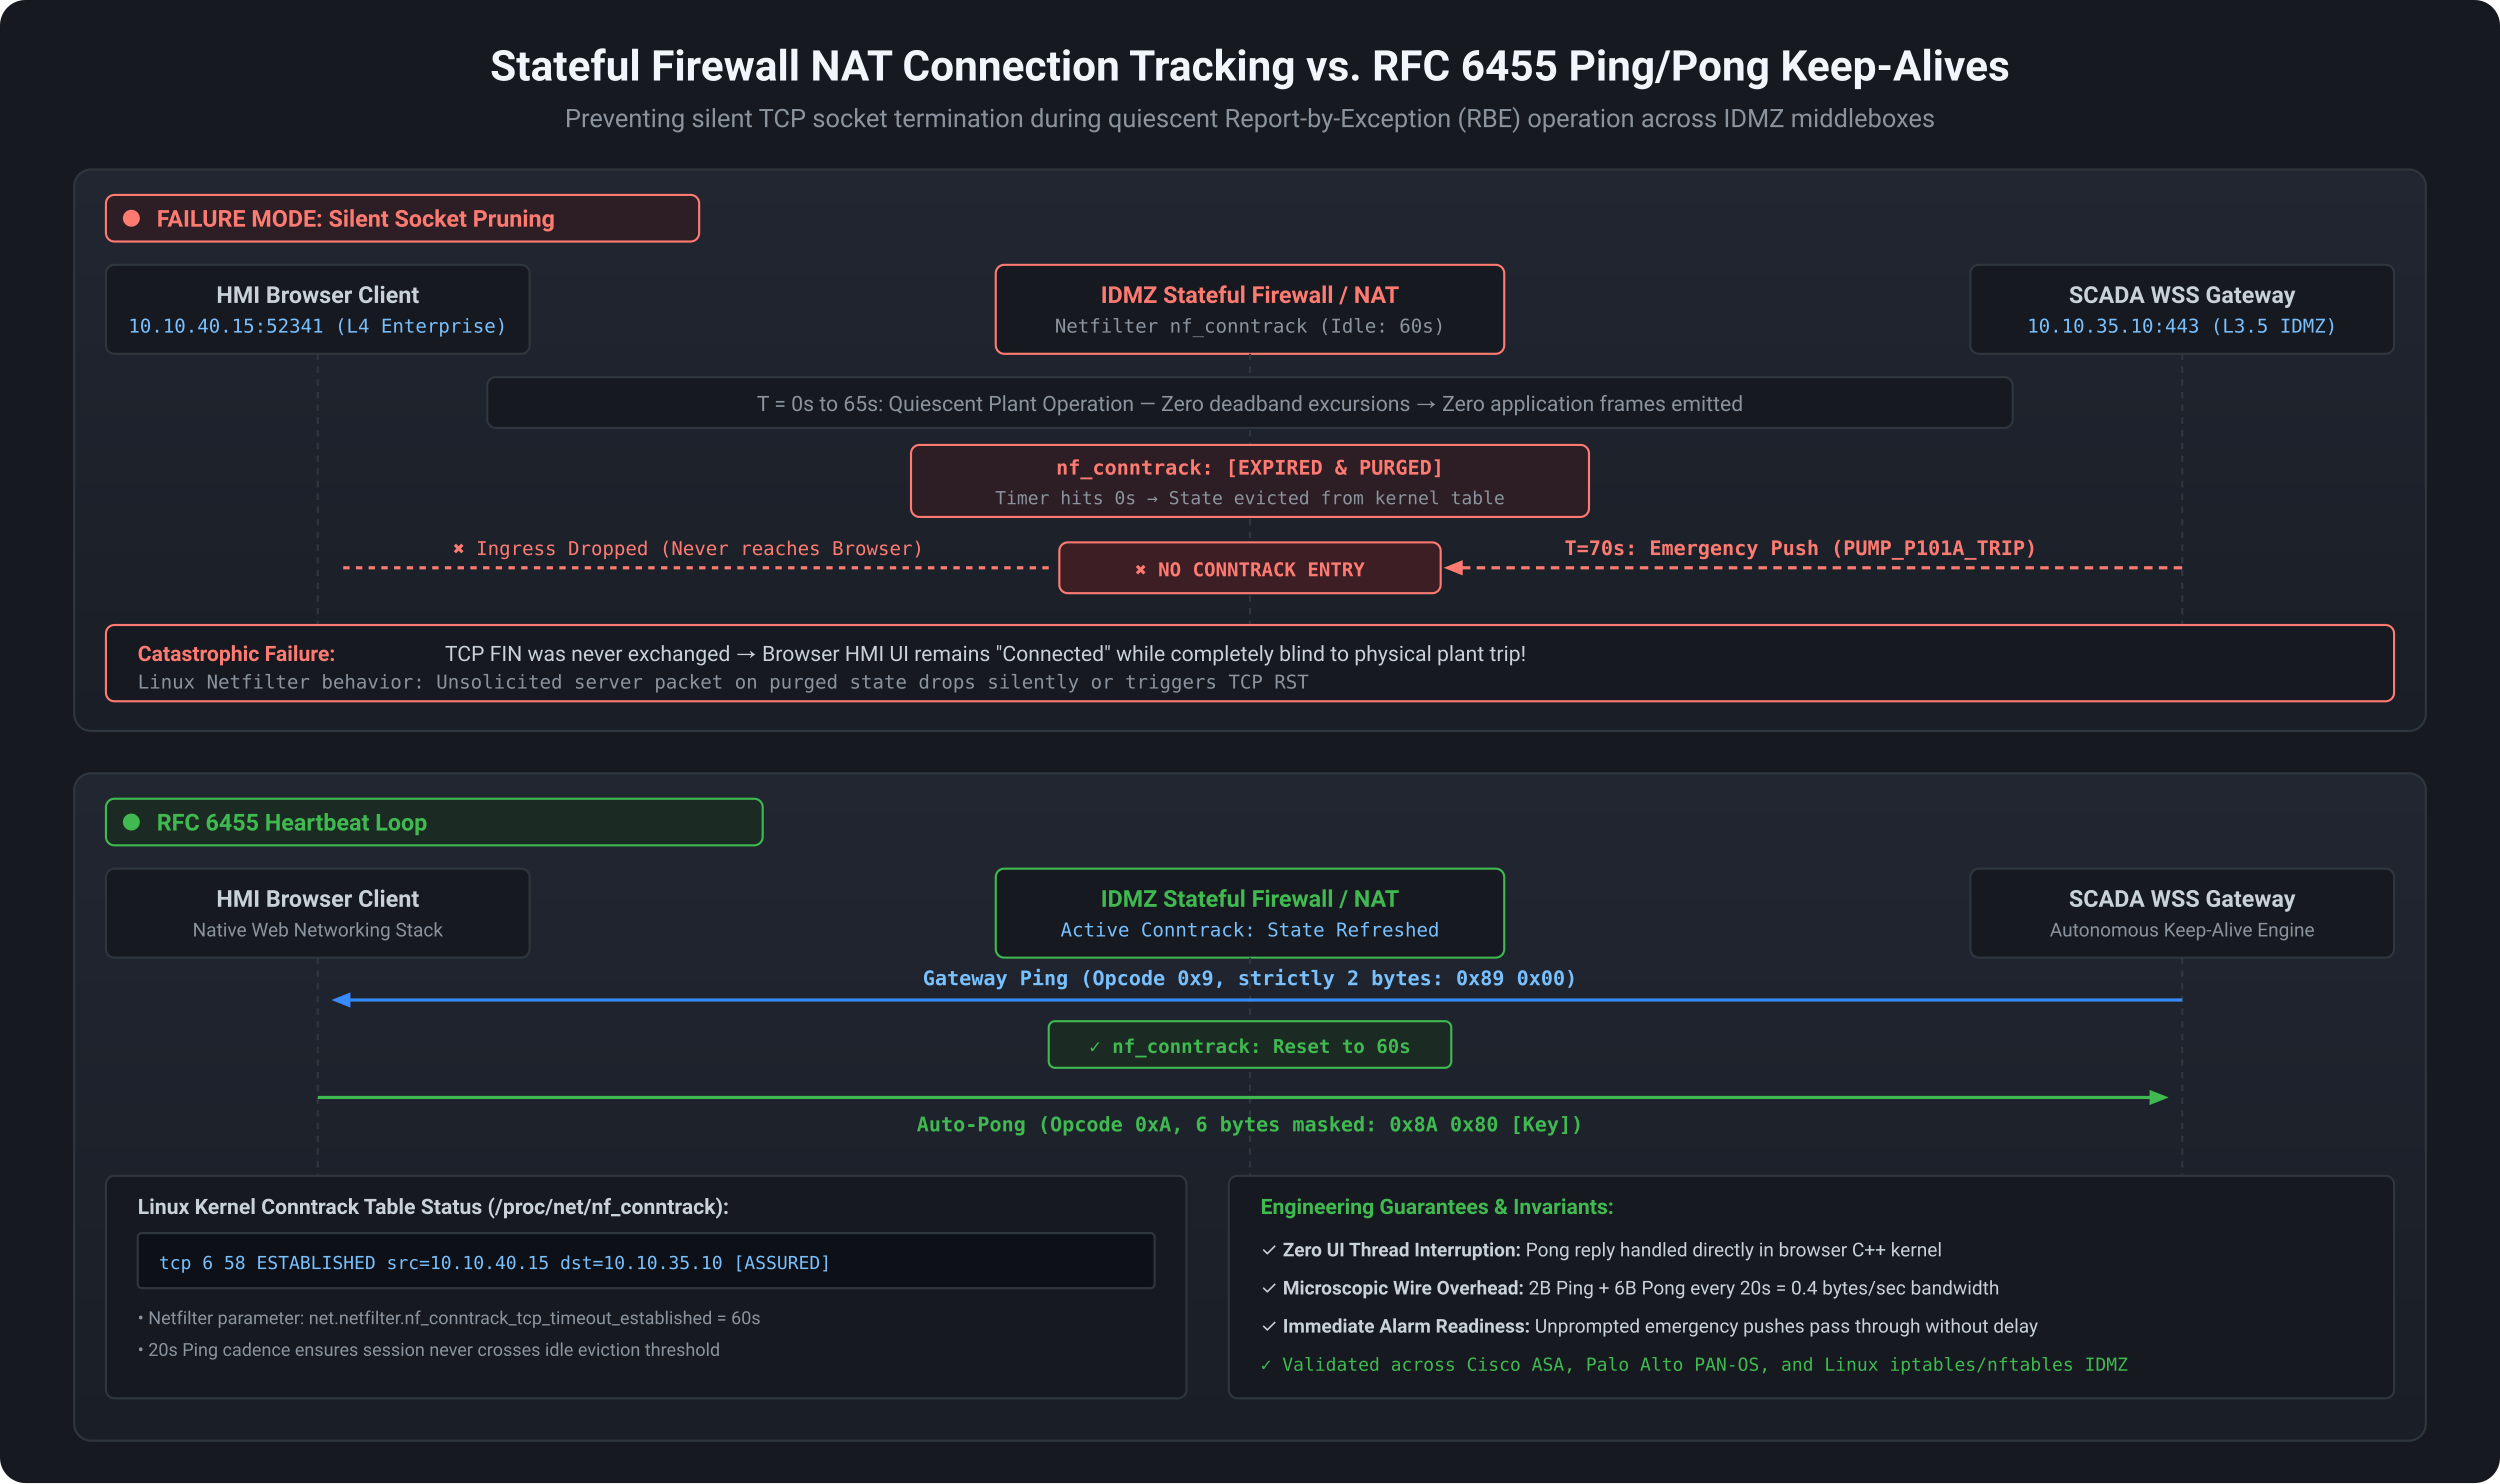
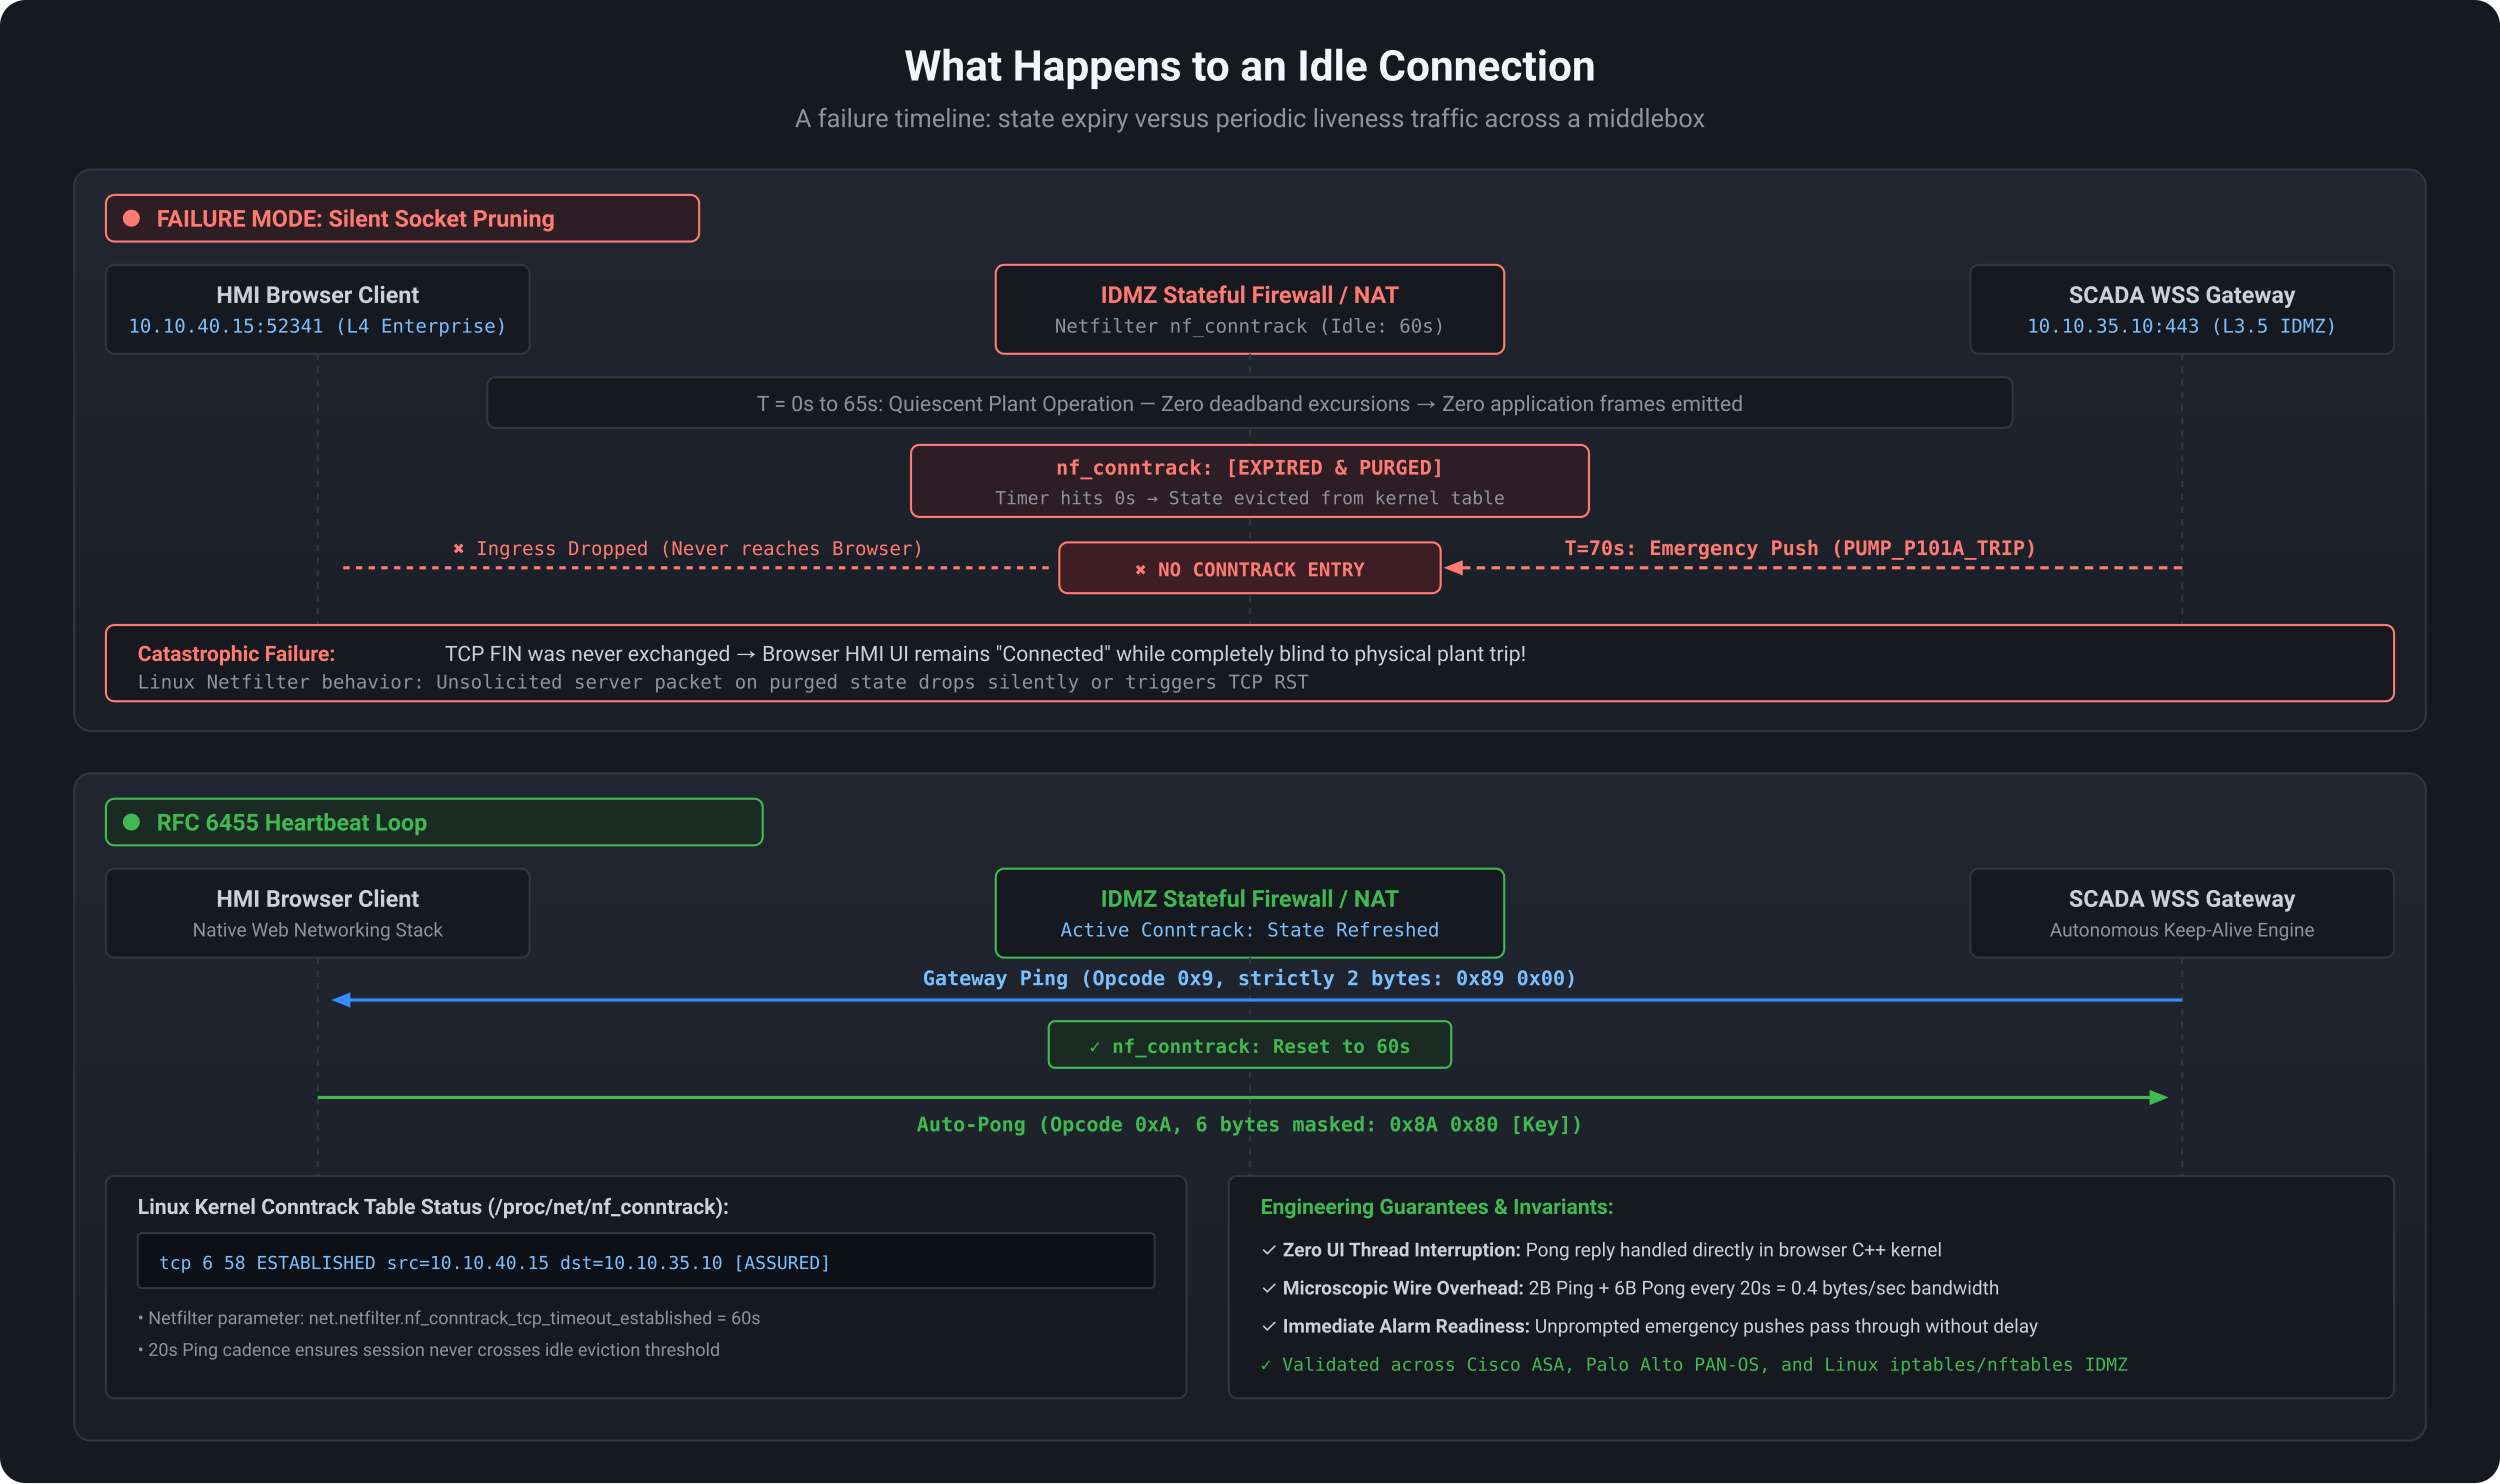
<svg xmlns="http://www.w3.org/2000/svg" viewBox="0 0 1180 700" width="100%" height="100%" style="background-color: #16191F; font-family: -apple-system, BlinkMacSystemFont, 'Segoe UI', Roboto, Helvetica, Arial, sans-serif;">
  <defs>
    <linearGradient id="cardGrad" x1="0" y1="0" x2="0" y2="1">
      <stop offset="0%" stop-color="#212631" />
      <stop offset="100%" stop-color="#1A1E26" />
    </linearGradient>
    <marker id="arrowBlue" viewBox="0 0 10 10" refX="6" refY="5" markerWidth="6" markerHeight="6" orient="auto-start-reverse">
      <path d="M 0 1 L 10 5 L 0 9 z" fill="#388bfd" />
    </marker>
    <marker id="arrowRed" viewBox="0 0 10 10" refX="6" refY="5" markerWidth="6" markerHeight="6" orient="auto-start-reverse">
      <path d="M 0 1 L 10 5 L 0 9 z" fill="#ff7b72" />
    </marker>
    <marker id="arrowGreen" viewBox="0 0 10 10" refX="6" refY="5" markerWidth="6" markerHeight="6" orient="auto-start-reverse">
      <path d="M 0 1 L 10 5 L 0 9 z" fill="#3fb950" />
    </marker>
    <marker id="arrowMuted" viewBox="0 0 10 10" refX="6" refY="5" markerWidth="6" markerHeight="6" orient="auto-start-reverse">
      <path d="M 0 1 L 10 5 L 0 9 z" fill="#8b949e" />
    </marker>
  </defs>
  <rect width="1180" height="700" rx="12" fill="#16191F" />
-   <text x="590" y="38" text-anchor="middle" font-size="20" font-weight="700" fill="#f0f6fc">Stateful Firewall NAT Connection Tracking vs. RFC 6455 Ping/Pong Keep-Alives</text>
-   <text x="590" y="60" text-anchor="middle" font-size="12" fill="#8b949e">Preventing silent TCP socket termination during quiescent Report-by-Exception (RBE) operation across IDMZ middleboxes</text>
+   <text x="590" y="38" text-anchor="middle" font-size="20" font-weight="700" fill="#f0f6fc">What Happens to an Idle Connection</text>
+   <text x="590" y="60" text-anchor="middle" font-size="12" fill="#8b949e">A failure timeline: state expiry versus periodic liveness traffic across a middlebox</text>
  <rect x="35" y="80" width="1110" height="265" rx="8" fill="url(#cardGrad)" stroke="#30363D" stroke-width="1" />
  <rect x="50" y="92" width="280" height="22" rx="4" fill="#2d1d24" stroke="#ff7b72" stroke-width="1" />
  <circle cx="62" cy="103" r="4" fill="#ff7b72" />
  <text x="74" y="107" font-size="11" font-weight="700" fill="#ff7b72">FAILURE MODE: Silent Socket Pruning</text>
  <rect x="50" y="125" width="200" height="42" rx="4" fill="#16191F" stroke="#30363D" stroke-width="1" />
  <text x="150" y="143" font-size="11" font-weight="700" text-anchor="middle" fill="#c9d1d9">HMI Browser Client</text>
  <text x="150" y="157" font-size="9" font-family="monospace" text-anchor="middle" fill="#79c0ff">10.10.40.15:52341 (L4 Enterprise)</text>
  <rect x="470" y="125" width="240" height="42" rx="4" fill="#16191F" stroke="#ff7b72" stroke-width="1" />
  <text x="590" y="143" font-size="11" font-weight="700" text-anchor="middle" fill="#ff7b72">IDMZ Stateful Firewall / NAT</text>
  <text x="590" y="157" font-size="9" font-family="monospace" text-anchor="middle" fill="#8b949e">Netfilter nf_conntrack (Idle: 60s)</text>
  <rect x="930" y="125" width="200" height="42" rx="4" fill="#16191F" stroke="#30363D" stroke-width="1" />
  <text x="1030" y="143" font-size="11" font-weight="700" text-anchor="middle" fill="#c9d1d9">SCADA WSS Gateway</text>
  <text x="1030" y="157" font-size="9" font-family="monospace" text-anchor="middle" fill="#79c0ff">10.10.35.10:443 (L3.5 IDMZ)</text>
  <line x1="150" y1="167" x2="150" y2="330" stroke="#30363D" stroke-width="1" stroke-dasharray="3,3" />
  <line x1="590" y1="167" x2="590" y2="330" stroke="#30363D" stroke-width="1" stroke-dasharray="3,3" />
  <line x1="1030" y1="167" x2="1030" y2="330" stroke="#30363D" stroke-width="1" stroke-dasharray="3,3" />
  <rect x="230" y="178" width="720" height="24" rx="4" fill="#16191F" stroke="#30363D" stroke-width="1" />
  <text x="590" y="194" font-size="10" text-anchor="middle" fill="#8b949e">T = 0s to 65s: Quiescent Plant Operation — Zero deadband excursions → Zero application frames emitted</text>
  <rect x="430" y="210" width="320" height="34" rx="4" fill="#2d1d24" stroke="#ff7b72" stroke-width="1" />
  <text x="590" y="224" font-size="9.5" font-family="monospace" font-weight="700" text-anchor="middle" fill="#ff7b72">nf_conntrack: [EXPIRED &amp; PURGED]</text>
  <text x="590" y="238" font-size="8.5" font-family="monospace" text-anchor="middle" fill="#8b949e">Timer hits 0s → State evicted from kernel table</text>
  <path d="M 1030 268 L 685 268" fill="none" stroke="#ff7b72" stroke-width="1.5" stroke-dasharray="4,3" marker-end="url(#arrowRed)" />
  <text x="850" y="262" font-size="9.5" font-family="monospace" font-weight="700" text-anchor="middle" fill="#ff7b72">T=70s: Emergency Push (PUMP_P101A_TRIP)</text>
  <rect x="500" y="256" width="180" height="24" rx="4" fill="#3d1e24" stroke="#ff7b72" stroke-width="1" />
  <text x="590" y="272" font-size="9" font-family="monospace" font-weight="700" text-anchor="middle" fill="#ff7b72">✖ NO CONNTRACK ENTRY</text>
  <path d="M 495 268 L 160 268" fill="none" stroke="#ff7b72" stroke-width="1.5" stroke-dasharray="3,3" />
  <text x="325" y="262" font-size="9" font-family="monospace" text-anchor="middle" fill="#ff7b72">✖ Ingress Dropped (Never reaches Browser)</text>
  <rect x="50" y="295" width="1080" height="36" rx="4" fill="#16191F" stroke="#ff7b72" stroke-width="1" />
  <text x="65" y="312" font-size="10" font-weight="700" fill="#ff7b72">Catastrophic Failure:</text>
  <text x="210" y="312" font-size="10" fill="#c9d1d9">TCP FIN was never exchanged → Browser HMI UI remains "Connected" while completely blind to physical plant trip!</text>
  <text x="65" y="325" font-size="9" font-family="monospace" fill="#8b949e">Linux Netfilter behavior: Unsolicited server packet on purged state drops silently or triggers TCP RST</text>
  <rect x="35" y="365" width="1110" height="315" rx="8" fill="url(#cardGrad)" stroke="#30363D" stroke-width="1" />
  <rect x="50" y="377" width="310" height="22" rx="4" fill="#1b2a22" stroke="#3fb950" stroke-width="1" />
  <circle cx="62" cy="388" r="4" fill="#3fb950" />
  <text x="74" y="392" font-size="11" font-weight="700" fill="#3fb950">RFC 6455 Heartbeat Loop</text>
  <rect x="50" y="410" width="200" height="42" rx="4" fill="#16191F" stroke="#30363D" stroke-width="1" />
  <text x="150" y="428" font-size="11" font-weight="700" text-anchor="middle" fill="#c9d1d9">HMI Browser Client</text>
  <text x="150" y="442" font-size="9" text-anchor="middle" fill="#8b949e">Native Web Networking Stack</text>
  <rect x="470" y="410" width="240" height="42" rx="4" fill="#16191F" stroke="#3fb950" stroke-width="1" />
  <text x="590" y="428" font-size="11" font-weight="700" text-anchor="middle" fill="#3fb950">IDMZ Stateful Firewall / NAT</text>
  <text x="590" y="442" font-size="9" font-family="monospace" text-anchor="middle" fill="#79c0ff">Active Conntrack: State Refreshed</text>
  <rect x="930" y="410" width="200" height="42" rx="4" fill="#16191F" stroke="#30363D" stroke-width="1" />
  <text x="1030" y="428" font-size="11" font-weight="700" text-anchor="middle" fill="#c9d1d9">SCADA WSS Gateway</text>
  <text x="1030" y="442" font-size="9" text-anchor="middle" fill="#8b949e">Autonomous Keep-Alive Engine</text>
  <line x1="150" y1="452" x2="150" y2="600" stroke="#30363D" stroke-width="1" stroke-dasharray="3,3" />
  <line x1="590" y1="452" x2="590" y2="600" stroke="#30363D" stroke-width="1" stroke-dasharray="3,3" />
  <line x1="1030" y1="452" x2="1030" y2="600" stroke="#30363D" stroke-width="1" stroke-dasharray="3,3" />
  <path d="M 1030 472 L 160 472" fill="none" stroke="#388bfd" stroke-width="1.5" marker-end="url(#arrowBlue)" />
  <text x="590" y="465" font-size="9.5" font-family="monospace" font-weight="700" text-anchor="middle" fill="#79c0ff">Gateway Ping (Opcode 0x9, strictly 2 bytes: 0x89 0x00)</text>
  <rect x="495" y="482" width="190" height="22" rx="3" fill="#1b2a22" stroke="#3fb950" stroke-width="1" />
  <text x="590" y="497" font-size="9" font-family="monospace" font-weight="700" text-anchor="middle" fill="#3fb950">✓ nf_conntrack: Reset to 60s</text>
  <path d="M 150 518 L 1020 518" fill="none" stroke="#3fb950" stroke-width="1.5" marker-end="url(#arrowGreen)" />
  <text x="590" y="534" font-size="9.5" font-family="monospace" font-weight="700" text-anchor="middle" fill="#3fb950">Auto-Pong (Opcode 0xA, 6 bytes masked: 0x8A 0x80 [Key])</text>
  <rect x="50" y="555" width="510" height="105" rx="4" fill="#16191F" stroke="#30363D" stroke-width="1" />
  <text x="65" y="573" font-size="10" font-weight="700" fill="#c9d1d9">Linux Kernel Conntrack Table Status (/proc/net/nf_conntrack):</text>
  <rect x="65" y="582" width="480" height="26" rx="2" fill="#0d1117" stroke="#30363D" stroke-width="1" />
  <text x="75" y="599" font-size="8.5" font-family="monospace" fill="#79c0ff">tcp  6  58 ESTABLISHED src=10.10.40.15 dst=10.10.35.10 [ASSURED]</text>
  <text x="65" y="625" font-size="8.5" fill="#8b949e">• Netfilter parameter: net.netfilter.nf_conntrack_tcp_timeout_established = 60s</text>
  <text x="65" y="640" font-size="8.5" fill="#8b949e">• 20s Ping cadence ensures session never crosses idle eviction threshold</text>
  <rect x="580" y="555" width="550" height="105" rx="4" fill="#16191F" stroke="#30363D" stroke-width="1" />
  <text x="595" y="573" font-size="10" font-weight="700" fill="#3fb950">Engineering Guarantees &amp; Invariants:</text>
  <text x="595" y="593" font-size="9" fill="#c9d1d9">✓ <tspan font-weight="700">Zero UI Thread Interruption:</tspan> Pong reply handled directly in browser C++ kernel</text>
  <text x="595" y="611" font-size="9" fill="#c9d1d9">✓ <tspan font-weight="700">Microscopic Wire Overhead:</tspan> 2B Ping + 6B Pong every 20s = 0.4 bytes/sec bandwidth</text>
  <text x="595" y="629" font-size="9" fill="#c9d1d9">✓ <tspan font-weight="700">Immediate Alarm Readiness:</tspan> Unprompted emergency pushes pass through without delay</text>
  <text x="595" y="647" font-size="8.5" font-family="monospace" fill="#3fb950">✓ Validated across Cisco ASA, Palo Alto PAN-OS, and Linux iptables/nftables IDMZ</text>
</svg>
